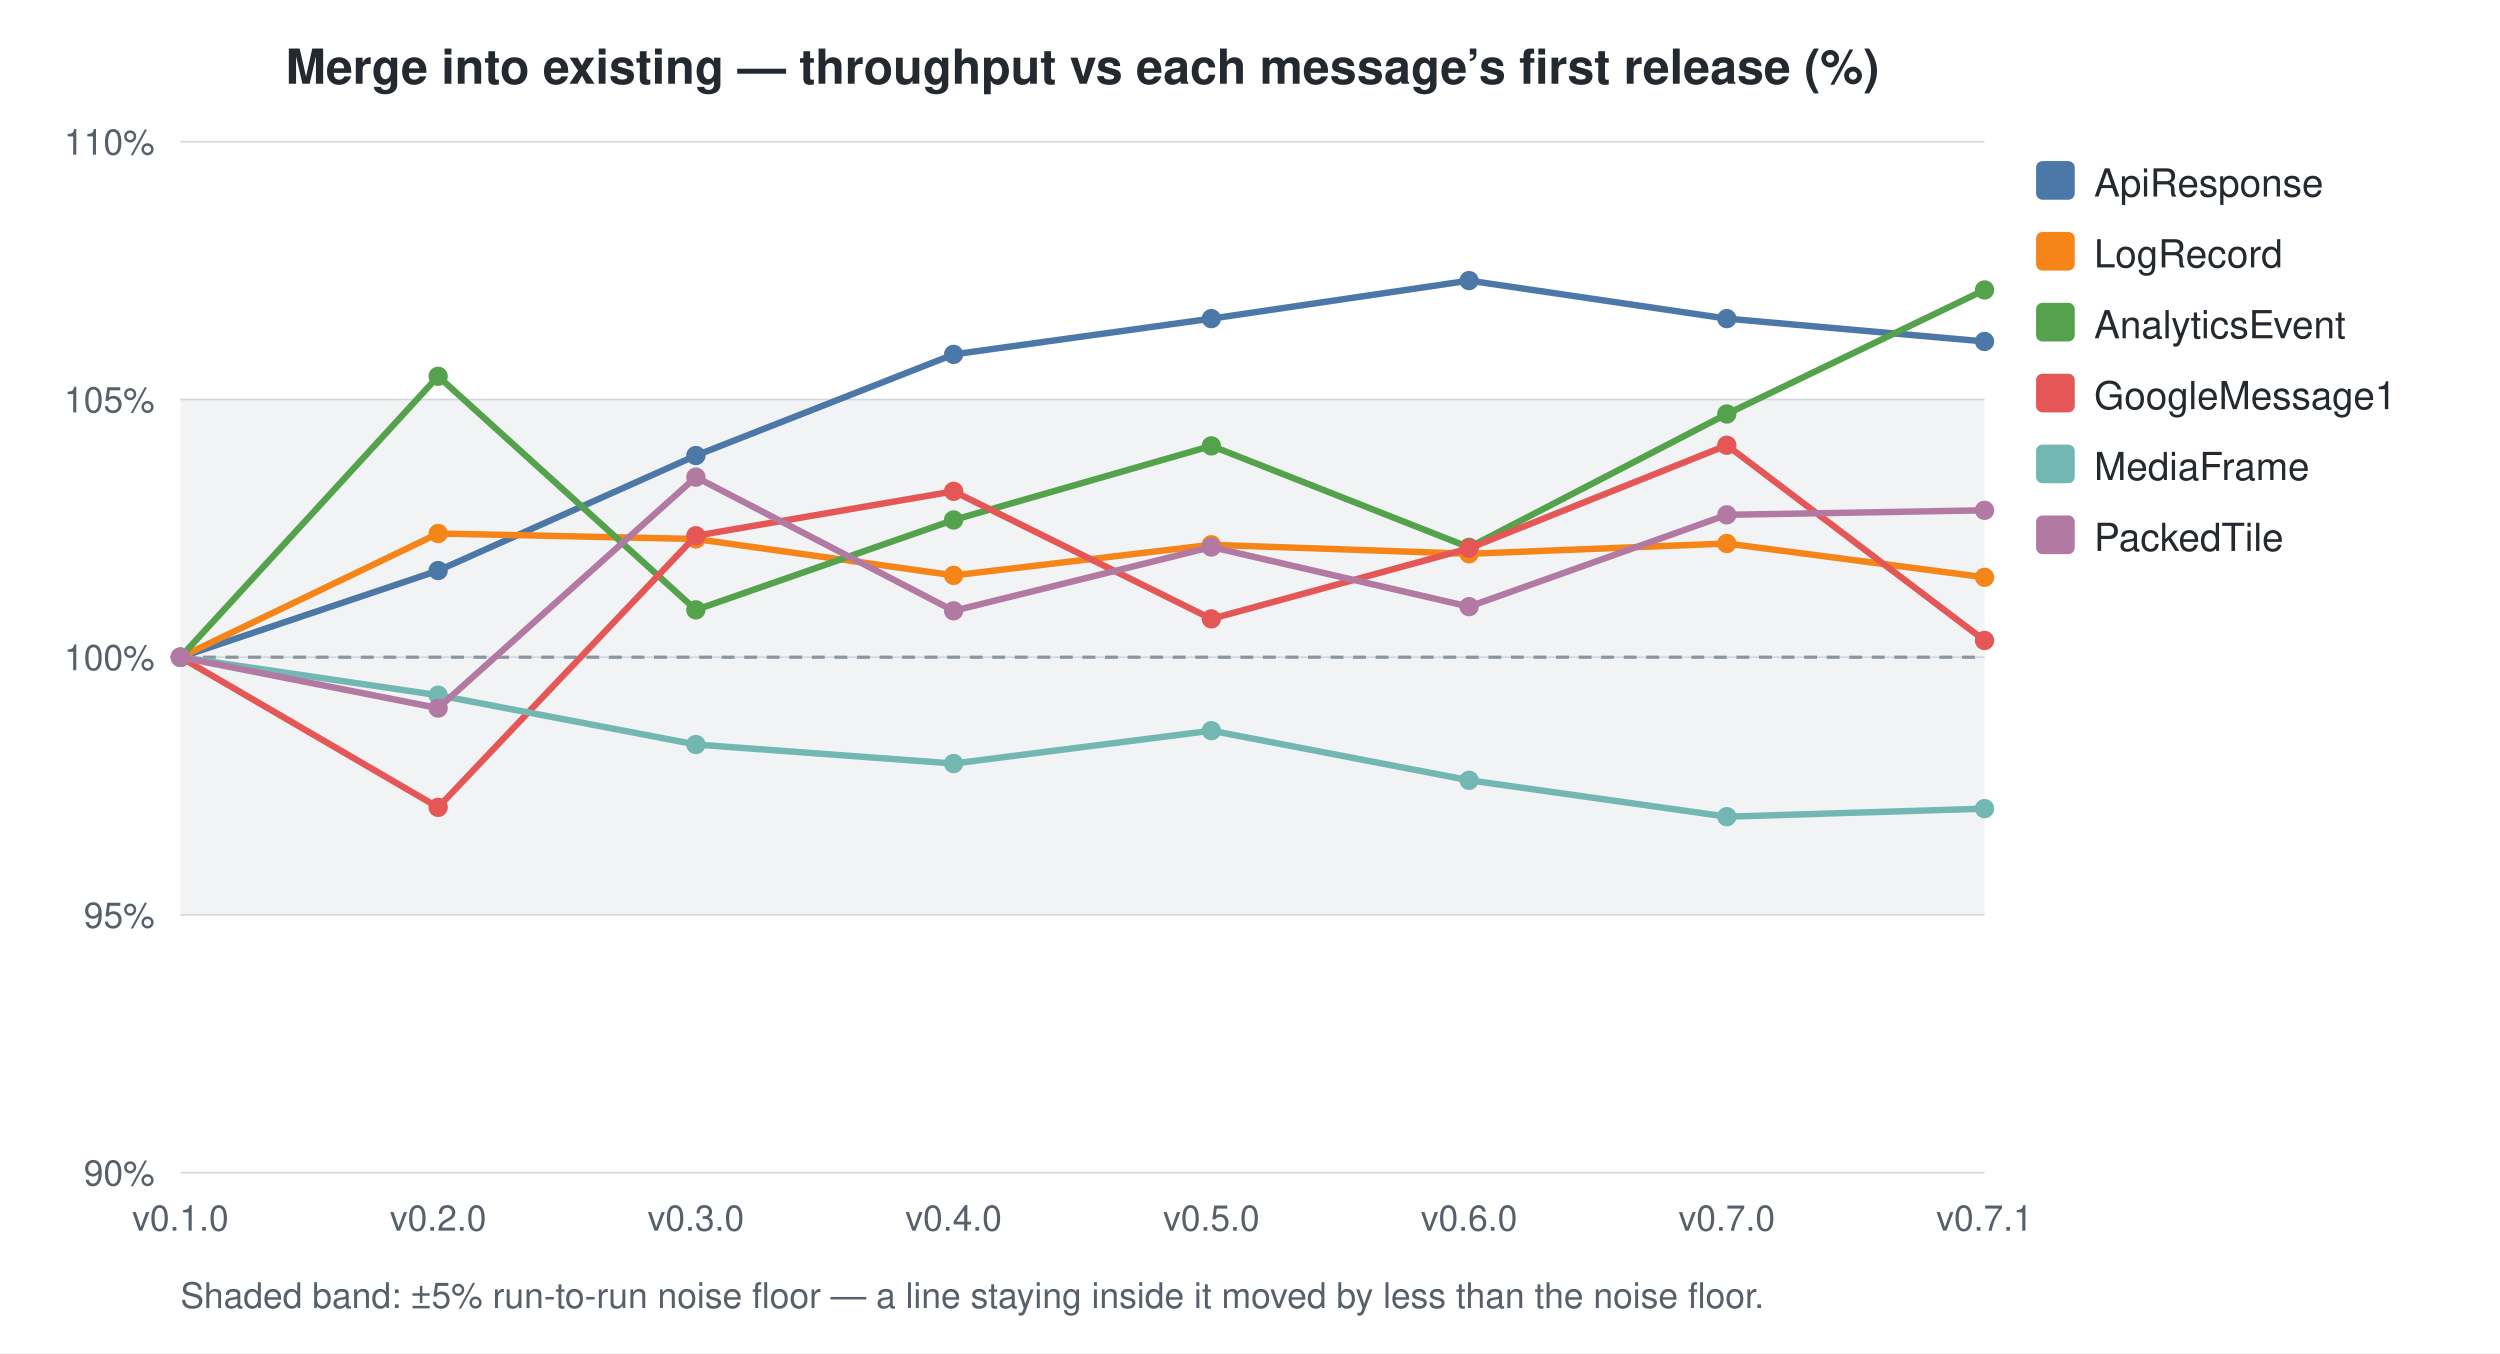
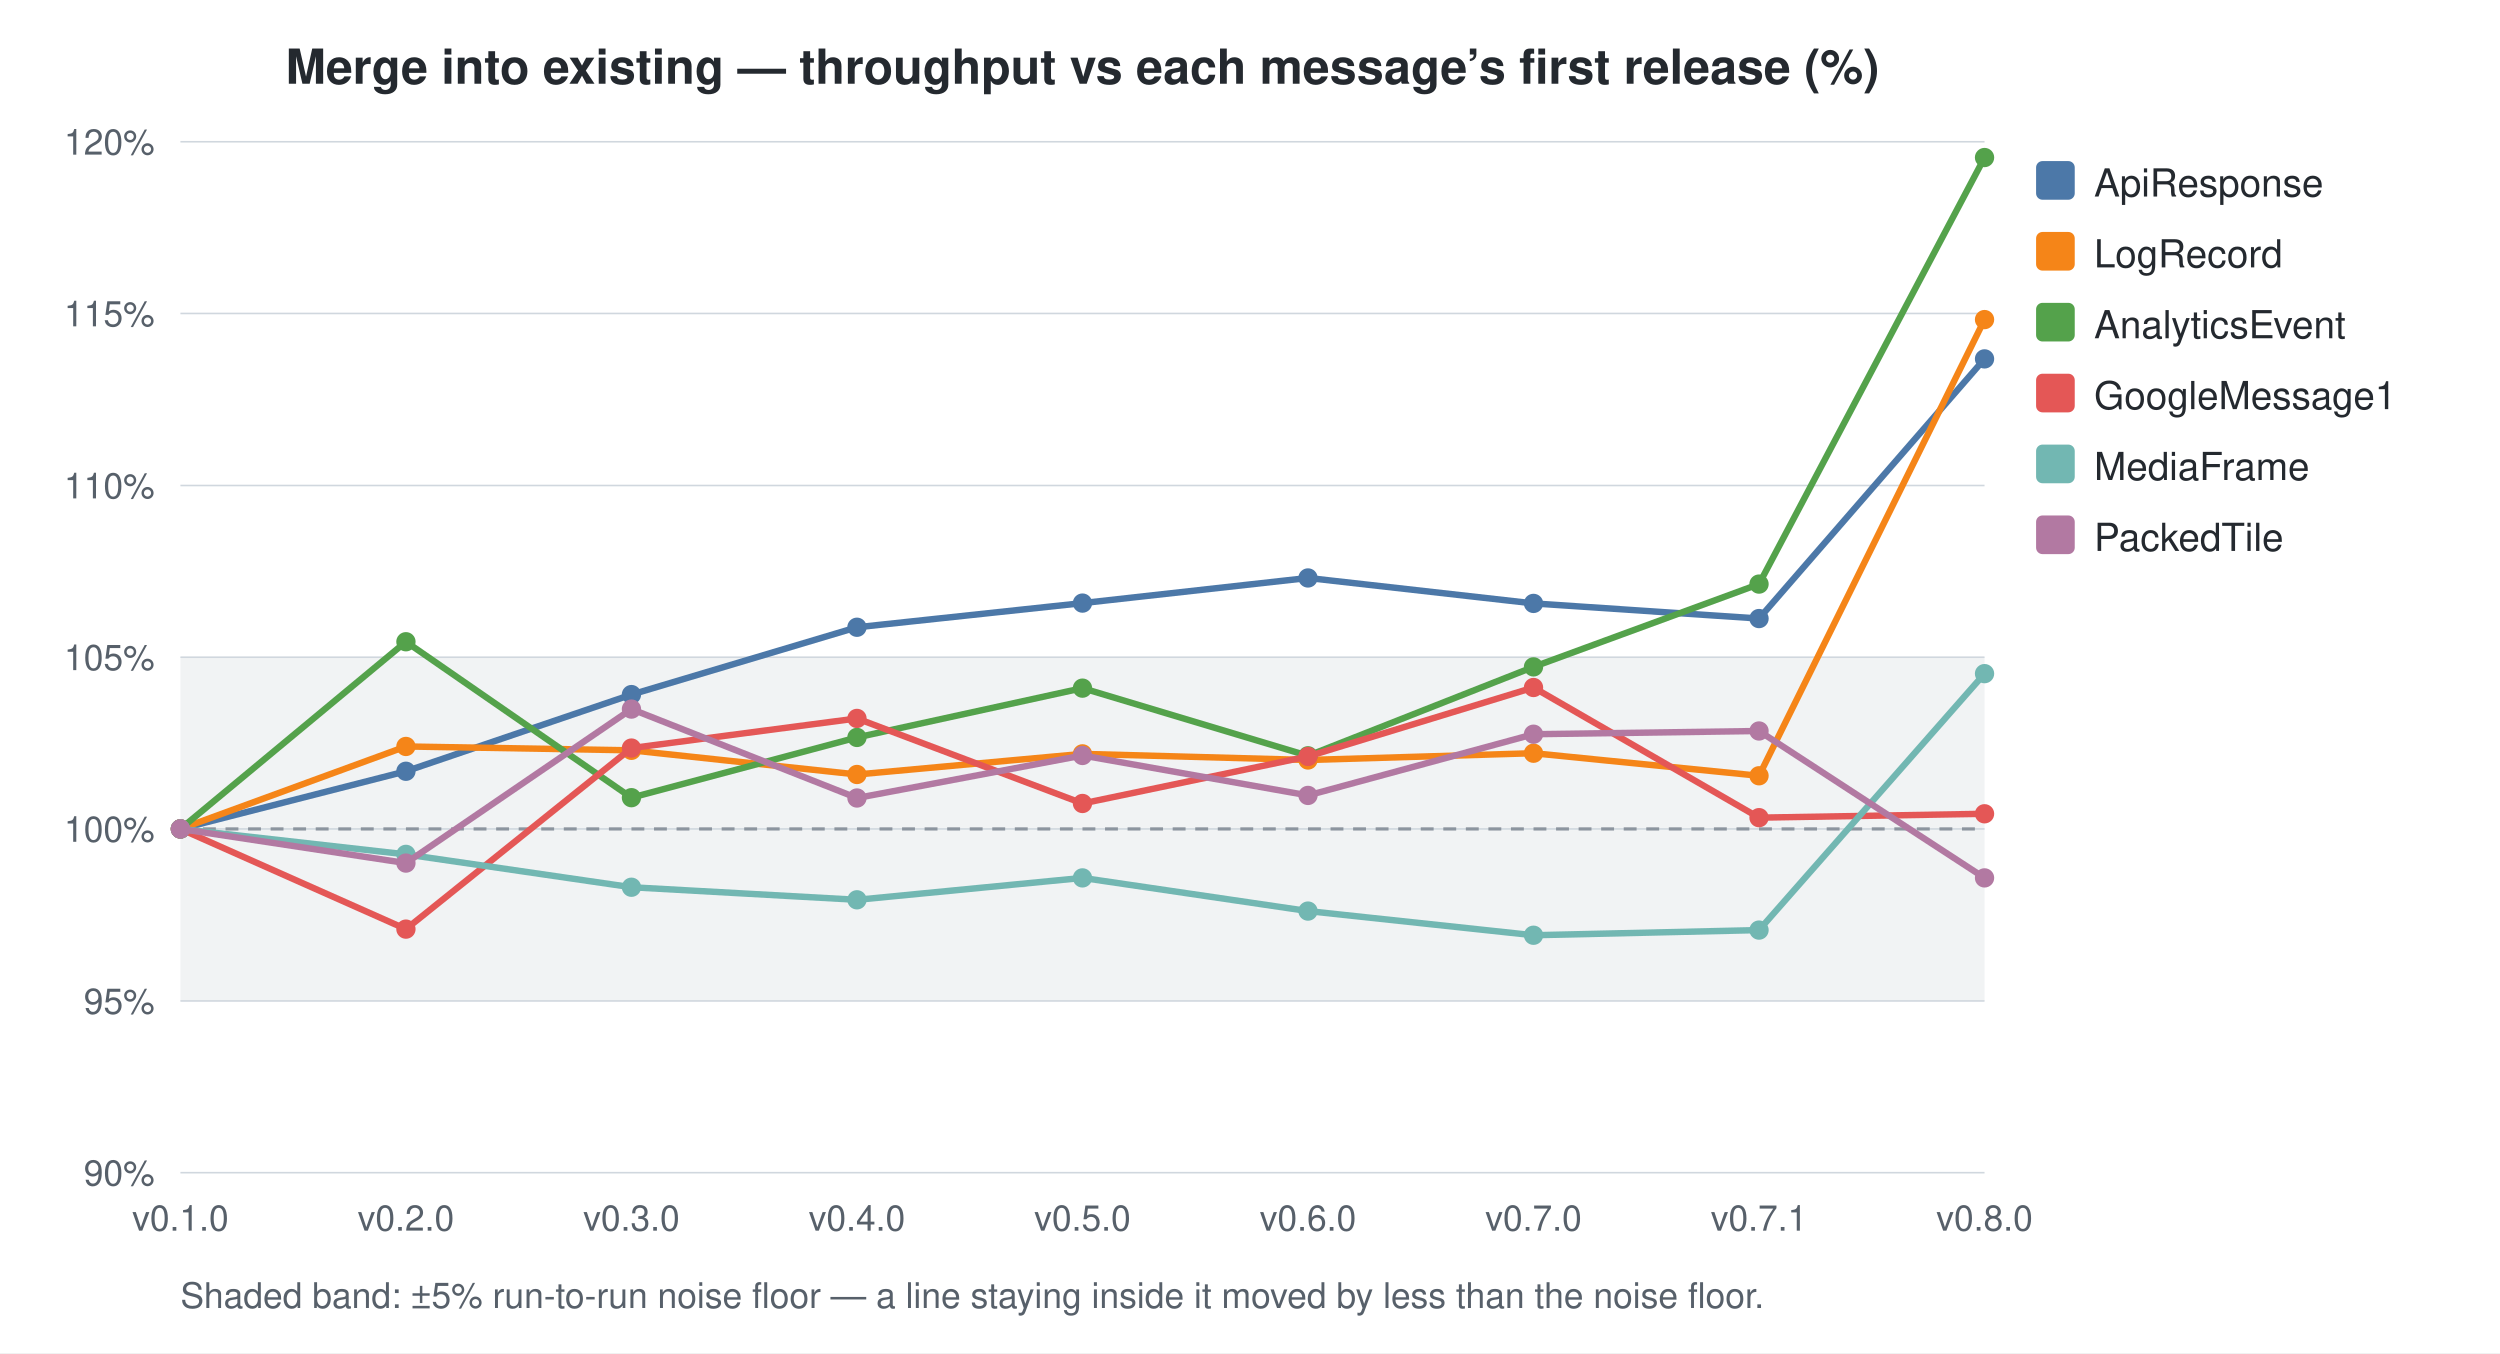
<svg xmlns="http://www.w3.org/2000/svg" width="776" height="420" viewBox="0 0 776 420">
  <style>
    text { font-family: -apple-system, BlinkMacSystemFont, "Segoe UI", Helvetica, Arial, sans-serif; }
    .title { font-size: 15px; font-weight: 600; fill: #24292f; }
    .axis-label { font-size: 11px; fill: #57606a; }
    .legend-text { font-size: 12px; fill: #24292f; }
    .grid { stroke: #d0d7de; stroke-width: 0.5; }
    .baseline { stroke: #8c959f; stroke-width: 1; stroke-dasharray: 4 3; }
    .noise-band { fill: #b1bac4; opacity: 0.18; }
    .footnote { font-size: 11px; fill: #57606a; }
  </style>
  <rect width="100%" height="100%" fill="white" />
-   <rect x="56" y="124.0" width="560" height="160.0" class="noise-band" />
+   <rect x="56" y="204.0" width="560" height="106.7" class="noise-band" />
  <text x="336.0" y="26" text-anchor="middle" class="title">Merge into existing — throughput vs each message’s first release (%)</text>
  <line x1="56" y1="364.0" x2="616" y2="364.0" class="grid" />
  <text x="48" y="368.0" text-anchor="end" class="axis-label">90%</text>
-   <line x1="56" y1="284.0" x2="616" y2="284.0" class="grid" />
-   <text x="48" y="288.0" text-anchor="end" class="axis-label">95%</text>
+   <line x1="56" y1="310.7" x2="616" y2="310.7" class="grid" />
+   <text x="48" y="314.7" text-anchor="end" class="axis-label">95%</text>
+   <line x1="56" y1="257.3" x2="616" y2="257.3" class="grid" />
+   <text x="48" y="261.3" text-anchor="end" class="axis-label">100%</text>
  <line x1="56" y1="204.0" x2="616" y2="204.0" class="grid" />
-   <text x="48" y="208.0" text-anchor="end" class="axis-label">100%</text>
-   <line x1="56" y1="124.0" x2="616" y2="124.0" class="grid" />
-   <text x="48" y="128.0" text-anchor="end" class="axis-label">105%</text>
+   <text x="48" y="208.0" text-anchor="end" class="axis-label">105%</text>
+   <line x1="56" y1="150.7" x2="616" y2="150.7" class="grid" />
+   <text x="48" y="154.7" text-anchor="end" class="axis-label">110%</text>
+   <line x1="56" y1="97.3" x2="616" y2="97.3" class="grid" />
+   <text x="48" y="101.3" text-anchor="end" class="axis-label">115%</text>
  <line x1="56" y1="44.0" x2="616" y2="44.0" class="grid" />
-   <text x="48" y="48.0" text-anchor="end" class="axis-label">110%</text>
-   <line x1="56" y1="204.0" x2="616" y2="204.0" class="baseline" />
+   <text x="48" y="48.0" text-anchor="end" class="axis-label">120%</text>
+   <line x1="56" y1="257.3" x2="616" y2="257.3" class="baseline" />
  <text x="56.0" y="382" text-anchor="middle" class="axis-label">v0.1.0</text>
-   <text x="136.0" y="382" text-anchor="middle" class="axis-label">v0.2.0</text>
-   <text x="216.0" y="382" text-anchor="middle" class="axis-label">v0.3.0</text>
-   <text x="296.0" y="382" text-anchor="middle" class="axis-label">v0.4.0</text>
-   <text x="376.0" y="382" text-anchor="middle" class="axis-label">v0.5.0</text>
-   <text x="456.0" y="382" text-anchor="middle" class="axis-label">v0.6.0</text>
-   <text x="536.0" y="382" text-anchor="middle" class="axis-label">v0.7.0</text>
-   <text x="616.0" y="382" text-anchor="middle" class="axis-label">v0.7.1</text>
-   <path d="M56.0,204.0 L136.0,177.1 L216.0,141.4 L296.0,110.0 L376.0,98.9 L456.0,87.1 L536.0,98.9 L616.0,106.0" fill="none" stroke="#4C78A8" stroke-width="2" />
-   <circle cx="56.0" cy="204.0" r="3" fill="#4C78A8" />
-   <circle cx="136.0" cy="177.1" r="3" fill="#4C78A8" />
-   <circle cx="216.0" cy="141.4" r="3" fill="#4C78A8" />
-   <circle cx="296.0" cy="110.0" r="3" fill="#4C78A8" />
-   <circle cx="376.0" cy="98.9" r="3" fill="#4C78A8" />
-   <circle cx="456.0" cy="87.1" r="3" fill="#4C78A8" />
-   <circle cx="536.0" cy="98.9" r="3" fill="#4C78A8" />
-   <circle cx="616.0" cy="106.0" r="3" fill="#4C78A8" />
-   <path d="M56.0,204.0 L136.0,165.6 L216.0,167.3 L296.0,178.6 L376.0,169.1 L456.0,171.9 L536.0,168.7 L616.0,179.2" fill="none" stroke="#F58518" stroke-width="2" />
-   <circle cx="56.0" cy="204.0" r="3" fill="#F58518" />
-   <circle cx="136.0" cy="165.6" r="3" fill="#F58518" />
-   <circle cx="216.0" cy="167.3" r="3" fill="#F58518" />
-   <circle cx="296.0" cy="178.6" r="3" fill="#F58518" />
-   <circle cx="376.0" cy="169.1" r="3" fill="#F58518" />
-   <circle cx="456.0" cy="171.9" r="3" fill="#F58518" />
-   <circle cx="536.0" cy="168.7" r="3" fill="#F58518" />
-   <circle cx="616.0" cy="179.2" r="3" fill="#F58518" />
-   <path d="M56.0,204.0 L136.0,116.8 L216.0,189.3 L296.0,161.4 L376.0,138.4 L456.0,169.9 L536.0,128.5 L616.0,90.0" fill="none" stroke="#54A24B" stroke-width="2" />
-   <circle cx="56.0" cy="204.0" r="3" fill="#54A24B" />
-   <circle cx="136.0" cy="116.8" r="3" fill="#54A24B" />
-   <circle cx="216.0" cy="189.3" r="3" fill="#54A24B" />
-   <circle cx="296.0" cy="161.4" r="3" fill="#54A24B" />
-   <circle cx="376.0" cy="138.4" r="3" fill="#54A24B" />
-   <circle cx="456.0" cy="169.9" r="3" fill="#54A24B" />
-   <circle cx="536.0" cy="128.5" r="3" fill="#54A24B" />
-   <circle cx="616.0" cy="90.0" r="3" fill="#54A24B" />
-   <path d="M56.0,204.0 L136.0,250.6 L216.0,166.3 L296.0,152.5 L376.0,192.1 L456.0,170.2 L536.0,138.2 L616.0,198.8" fill="none" stroke="#E45756" stroke-width="2" />
-   <circle cx="56.0" cy="204.0" r="3" fill="#E45756" />
-   <circle cx="136.0" cy="250.6" r="3" fill="#E45756" />
-   <circle cx="216.0" cy="166.3" r="3" fill="#E45756" />
-   <circle cx="296.0" cy="152.5" r="3" fill="#E45756" />
-   <circle cx="376.0" cy="192.1" r="3" fill="#E45756" />
-   <circle cx="456.0" cy="170.2" r="3" fill="#E45756" />
-   <circle cx="536.0" cy="138.2" r="3" fill="#E45756" />
-   <circle cx="616.0" cy="198.8" r="3" fill="#E45756" />
-   <path d="M56.0,204.0 L136.0,215.8 L216.0,231.1 L296.0,237.0 L376.0,226.8 L456.0,242.2 L536.0,253.5 L616.0,251.0" fill="none" stroke="#72B7B2" stroke-width="2" />
-   <circle cx="56.0" cy="204.0" r="3" fill="#72B7B2" />
-   <circle cx="136.0" cy="215.8" r="3" fill="#72B7B2" />
-   <circle cx="216.0" cy="231.1" r="3" fill="#72B7B2" />
-   <circle cx="296.0" cy="237.0" r="3" fill="#72B7B2" />
-   <circle cx="376.0" cy="226.8" r="3" fill="#72B7B2" />
-   <circle cx="456.0" cy="242.2" r="3" fill="#72B7B2" />
-   <circle cx="536.0" cy="253.5" r="3" fill="#72B7B2" />
-   <circle cx="616.0" cy="251.0" r="3" fill="#72B7B2" />
-   <path d="M56.0,204.0 L136.0,219.8 L216.0,148.1 L296.0,189.6 L376.0,169.8 L456.0,188.3 L536.0,159.8 L616.0,158.4" fill="none" stroke="#B279A2" stroke-width="2" />
-   <circle cx="56.0" cy="204.0" r="3" fill="#B279A2" />
-   <circle cx="136.0" cy="219.8" r="3" fill="#B279A2" />
-   <circle cx="216.0" cy="148.1" r="3" fill="#B279A2" />
-   <circle cx="296.0" cy="189.6" r="3" fill="#B279A2" />
-   <circle cx="376.0" cy="169.8" r="3" fill="#B279A2" />
-   <circle cx="456.0" cy="188.3" r="3" fill="#B279A2" />
-   <circle cx="536.0" cy="159.8" r="3" fill="#B279A2" />
-   <circle cx="616.0" cy="158.4" r="3" fill="#B279A2" />
+   <text x="126.0" y="382" text-anchor="middle" class="axis-label">v0.2.0</text>
+   <text x="196.0" y="382" text-anchor="middle" class="axis-label">v0.3.0</text>
+   <text x="266.0" y="382" text-anchor="middle" class="axis-label">v0.4.0</text>
+   <text x="336.0" y="382" text-anchor="middle" class="axis-label">v0.5.0</text>
+   <text x="406.0" y="382" text-anchor="middle" class="axis-label">v0.6.0</text>
+   <text x="476.0" y="382" text-anchor="middle" class="axis-label">v0.7.0</text>
+   <text x="546.0" y="382" text-anchor="middle" class="axis-label">v0.7.1</text>
+   <text x="616.0" y="382" text-anchor="middle" class="axis-label">v0.8.0</text>
+   <path d="M56.0,257.3 L126.0,239.4 L196.0,215.6 L266.0,194.7 L336.0,187.2 L406.0,179.4 L476.0,187.3 L546.0,192.0 L616.0,111.4" fill="none" stroke="#4C78A8" stroke-width="2" />
+   <circle cx="56.0" cy="257.3" r="3" fill="#4C78A8" />
+   <circle cx="126.0" cy="239.4" r="3" fill="#4C78A8" />
+   <circle cx="196.0" cy="215.6" r="3" fill="#4C78A8" />
+   <circle cx="266.0" cy="194.7" r="3" fill="#4C78A8" />
+   <circle cx="336.0" cy="187.2" r="3" fill="#4C78A8" />
+   <circle cx="406.0" cy="179.4" r="3" fill="#4C78A8" />
+   <circle cx="476.0" cy="187.3" r="3" fill="#4C78A8" />
+   <circle cx="546.0" cy="192.0" r="3" fill="#4C78A8" />
+   <circle cx="616.0" cy="111.4" r="3" fill="#4C78A8" />
+   <path d="M56.0,257.3 L126.0,231.7 L196.0,232.9 L266.0,240.4 L336.0,234.0 L406.0,235.9 L476.0,233.8 L546.0,240.8 L616.0,99.2" fill="none" stroke="#F58518" stroke-width="2" />
+   <circle cx="56.0" cy="257.3" r="3" fill="#F58518" />
+   <circle cx="126.0" cy="231.7" r="3" fill="#F58518" />
+   <circle cx="196.0" cy="232.9" r="3" fill="#F58518" />
+   <circle cx="266.0" cy="240.4" r="3" fill="#F58518" />
+   <circle cx="336.0" cy="234.0" r="3" fill="#F58518" />
+   <circle cx="406.0" cy="235.9" r="3" fill="#F58518" />
+   <circle cx="476.0" cy="233.8" r="3" fill="#F58518" />
+   <circle cx="546.0" cy="240.8" r="3" fill="#F58518" />
+   <circle cx="616.0" cy="99.2" r="3" fill="#F58518" />
+   <path d="M56.0,257.3 L126.0,199.2 L196.0,247.6 L266.0,228.9 L336.0,213.6 L406.0,234.6 L476.0,207.0 L546.0,181.3 L616.0,48.9" fill="none" stroke="#54A24B" stroke-width="2" />
+   <circle cx="56.0" cy="257.3" r="3" fill="#54A24B" />
+   <circle cx="126.0" cy="199.2" r="3" fill="#54A24B" />
+   <circle cx="196.0" cy="247.6" r="3" fill="#54A24B" />
+   <circle cx="266.0" cy="228.9" r="3" fill="#54A24B" />
+   <circle cx="336.0" cy="213.6" r="3" fill="#54A24B" />
+   <circle cx="406.0" cy="234.6" r="3" fill="#54A24B" />
+   <circle cx="476.0" cy="207.0" r="3" fill="#54A24B" />
+   <circle cx="546.0" cy="181.3" r="3" fill="#54A24B" />
+   <circle cx="616.0" cy="48.9" r="3" fill="#54A24B" />
+   <path d="M56.0,257.3 L126.0,288.4 L196.0,232.2 L266.0,223.0 L336.0,249.4 L406.0,234.8 L476.0,213.4 L546.0,253.8 L616.0,252.6" fill="none" stroke="#E45756" stroke-width="2" />
+   <circle cx="56.0" cy="257.3" r="3" fill="#E45756" />
+   <circle cx="126.0" cy="288.4" r="3" fill="#E45756" />
+   <circle cx="196.0" cy="232.2" r="3" fill="#E45756" />
+   <circle cx="266.0" cy="223.0" r="3" fill="#E45756" />
+   <circle cx="336.0" cy="249.4" r="3" fill="#E45756" />
+   <circle cx="406.0" cy="234.8" r="3" fill="#E45756" />
+   <circle cx="476.0" cy="213.4" r="3" fill="#E45756" />
+   <circle cx="546.0" cy="253.8" r="3" fill="#E45756" />
+   <circle cx="616.0" cy="252.6" r="3" fill="#E45756" />
+   <path d="M56.0,257.3 L126.0,265.2 L196.0,275.4 L266.0,279.3 L336.0,272.5 L406.0,282.8 L476.0,290.3 L546.0,288.7 L616.0,209.1" fill="none" stroke="#72B7B2" stroke-width="2" />
+   <circle cx="56.0" cy="257.3" r="3" fill="#72B7B2" />
+   <circle cx="126.0" cy="265.2" r="3" fill="#72B7B2" />
+   <circle cx="196.0" cy="275.4" r="3" fill="#72B7B2" />
+   <circle cx="266.0" cy="279.3" r="3" fill="#72B7B2" />
+   <circle cx="336.0" cy="272.5" r="3" fill="#72B7B2" />
+   <circle cx="406.0" cy="282.8" r="3" fill="#72B7B2" />
+   <circle cx="476.0" cy="290.3" r="3" fill="#72B7B2" />
+   <circle cx="546.0" cy="288.7" r="3" fill="#72B7B2" />
+   <circle cx="616.0" cy="209.1" r="3" fill="#72B7B2" />
+   <path d="M56.0,257.3 L126.0,267.9 L196.0,220.1 L266.0,247.7 L336.0,234.5 L406.0,246.9 L476.0,227.9 L546.0,226.9 L616.0,272.5" fill="none" stroke="#B279A2" stroke-width="2" />
+   <circle cx="56.0" cy="257.3" r="3" fill="#B279A2" />
+   <circle cx="126.0" cy="267.9" r="3" fill="#B279A2" />
+   <circle cx="196.0" cy="220.1" r="3" fill="#B279A2" />
+   <circle cx="266.0" cy="247.7" r="3" fill="#B279A2" />
+   <circle cx="336.0" cy="234.5" r="3" fill="#B279A2" />
+   <circle cx="406.0" cy="246.9" r="3" fill="#B279A2" />
+   <circle cx="476.0" cy="227.9" r="3" fill="#B279A2" />
+   <circle cx="546.0" cy="226.9" r="3" fill="#B279A2" />
+   <circle cx="616.0" cy="272.5" r="3" fill="#B279A2" />
  <rect x="632" y="50" width="12" height="12" rx="2" fill="#4C78A8" />
  <text x="650" y="61" class="legend-text">ApiResponse</text>
  <rect x="632" y="72" width="12" height="12" rx="2" fill="#F58518" />
  <text x="650" y="83" class="legend-text">LogRecord</text>
  <rect x="632" y="94" width="12" height="12" rx="2" fill="#54A24B" />
  <text x="650" y="105" class="legend-text">AnalyticsEvent</text>
  <rect x="632" y="116" width="12" height="12" rx="2" fill="#E45756" />
  <text x="650" y="127" class="legend-text">GoogleMessage1</text>
  <rect x="632" y="138" width="12" height="12" rx="2" fill="#72B7B2" />
  <text x="650" y="149" class="legend-text">MediaFrame</text>
  <rect x="632" y="160" width="12" height="12" rx="2" fill="#B279A2" />
  <text x="650" y="171" class="legend-text">PackedTile</text>
  <text x="56" y="406.0" class="footnote">Shaded band: ±5% run-to-run noise floor — a line staying inside it moved by less than the noise floor.</text>
</svg>
